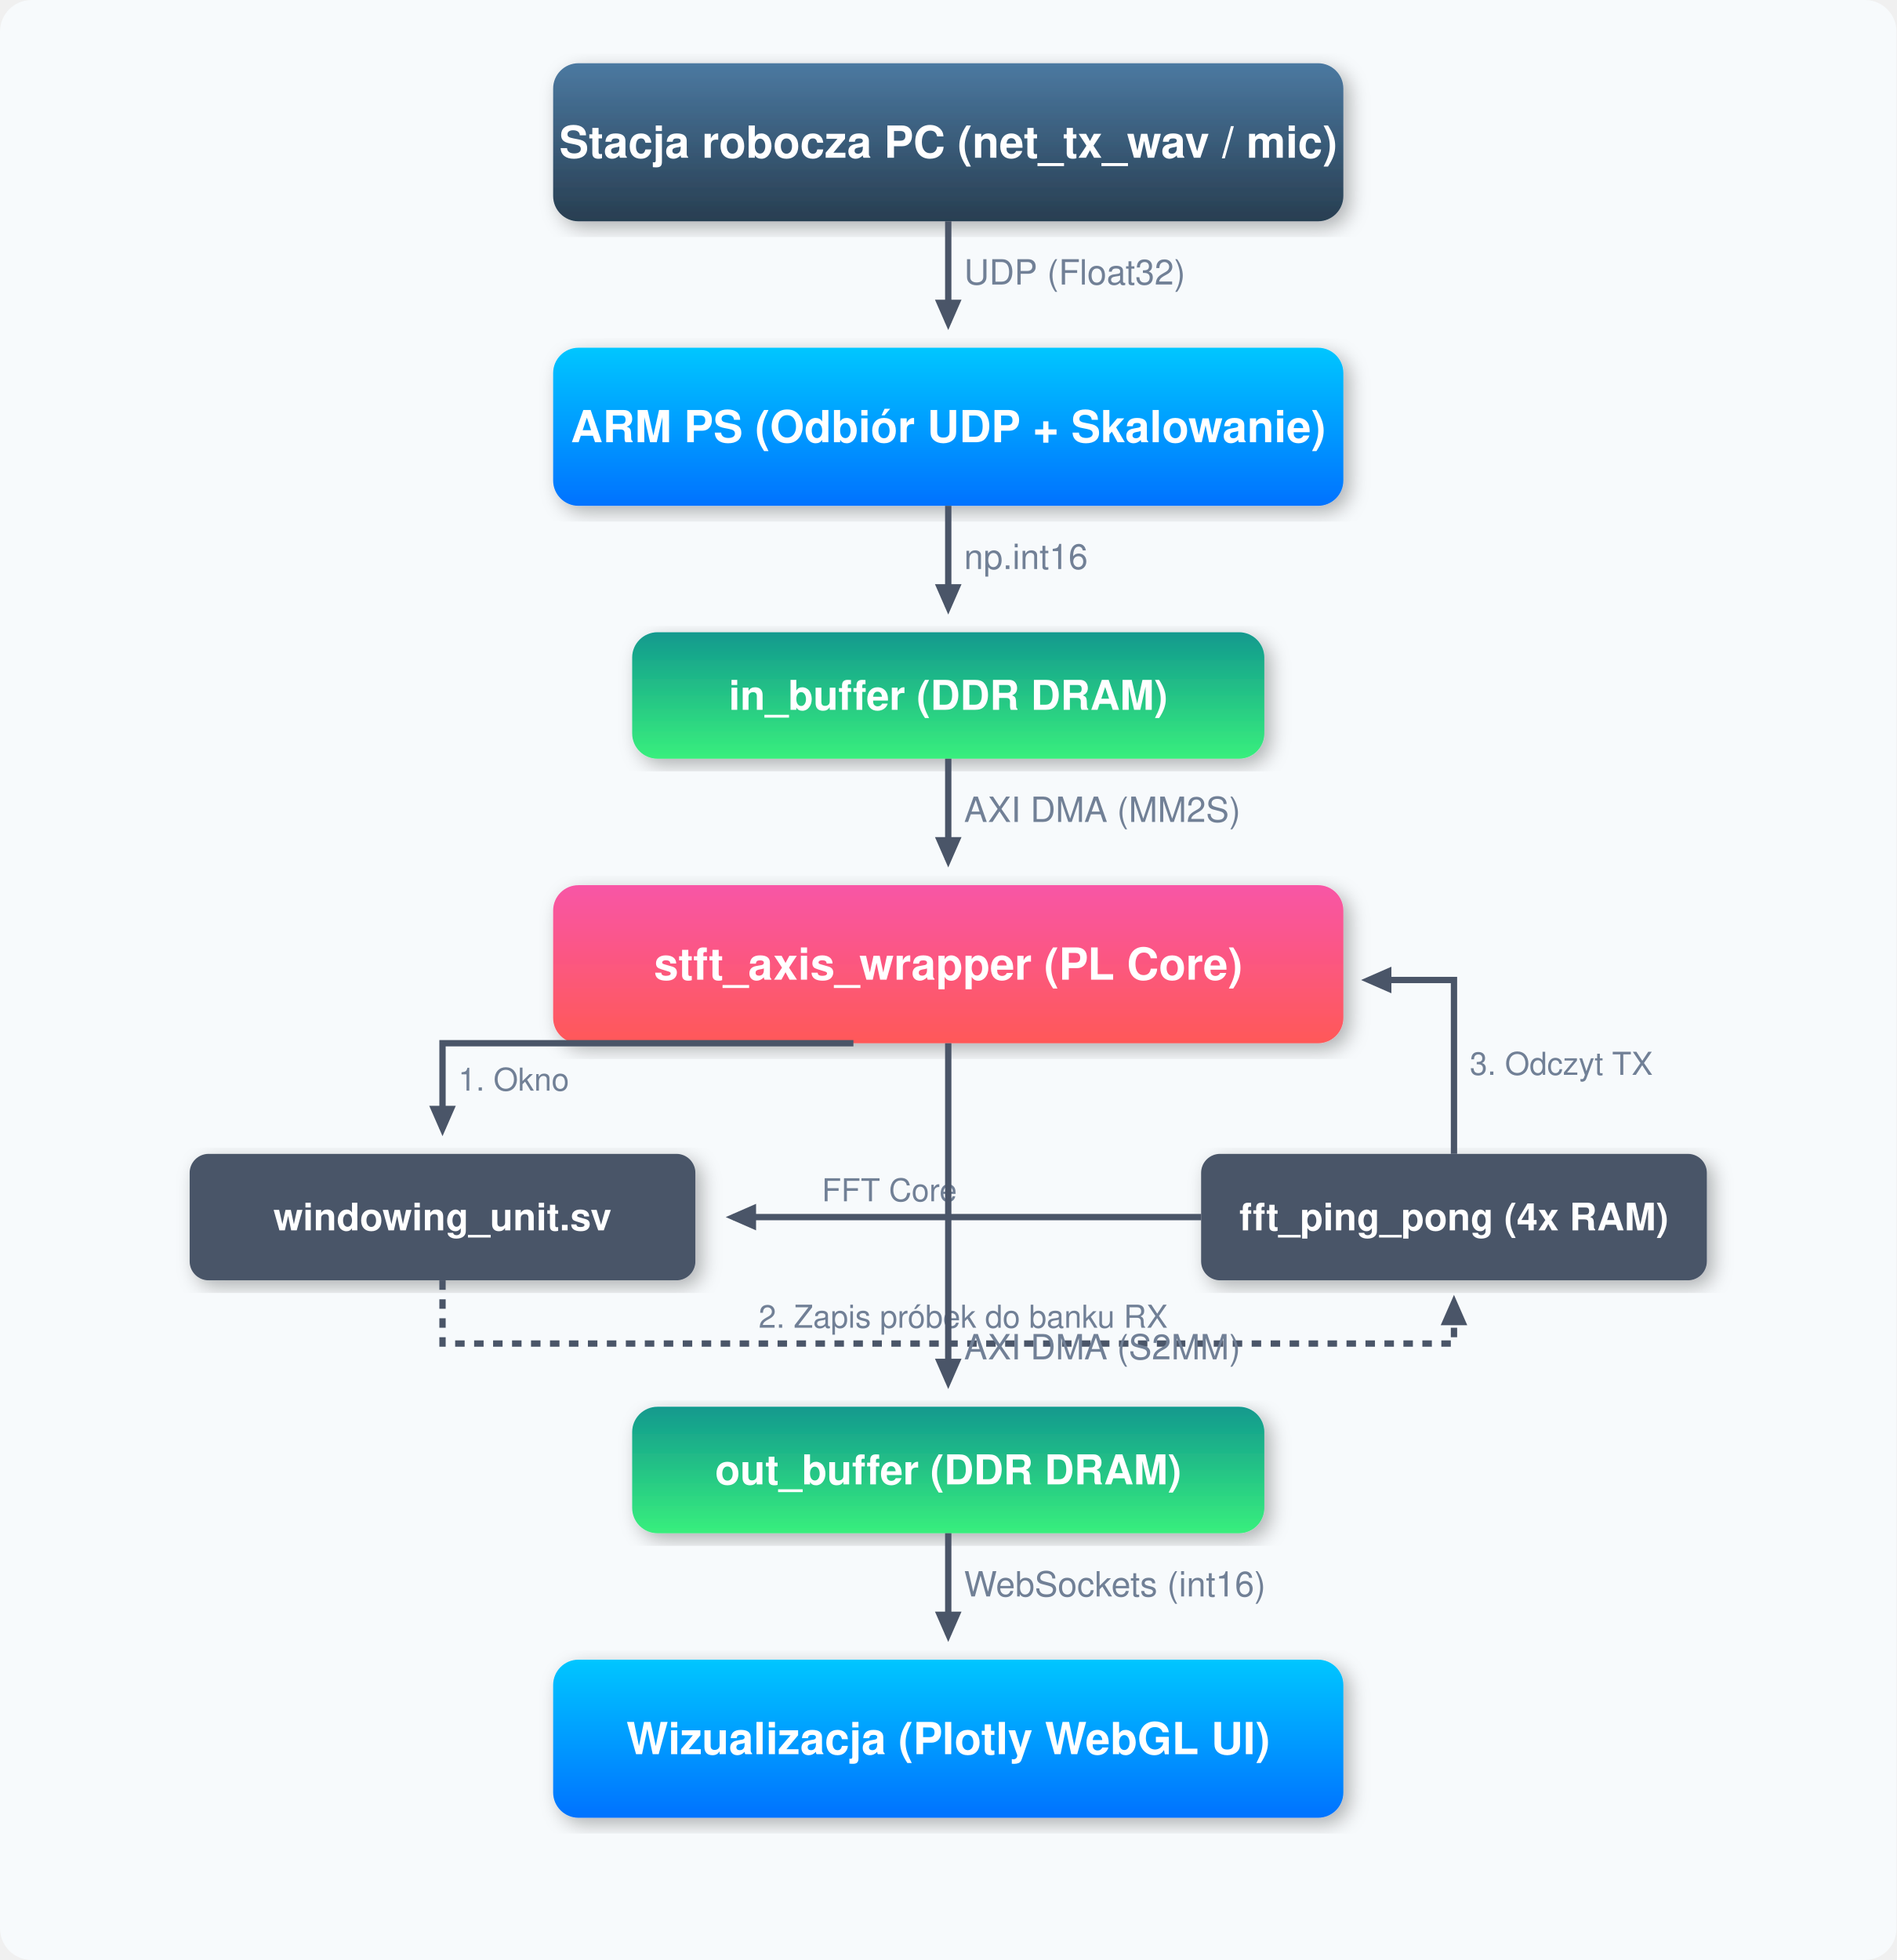
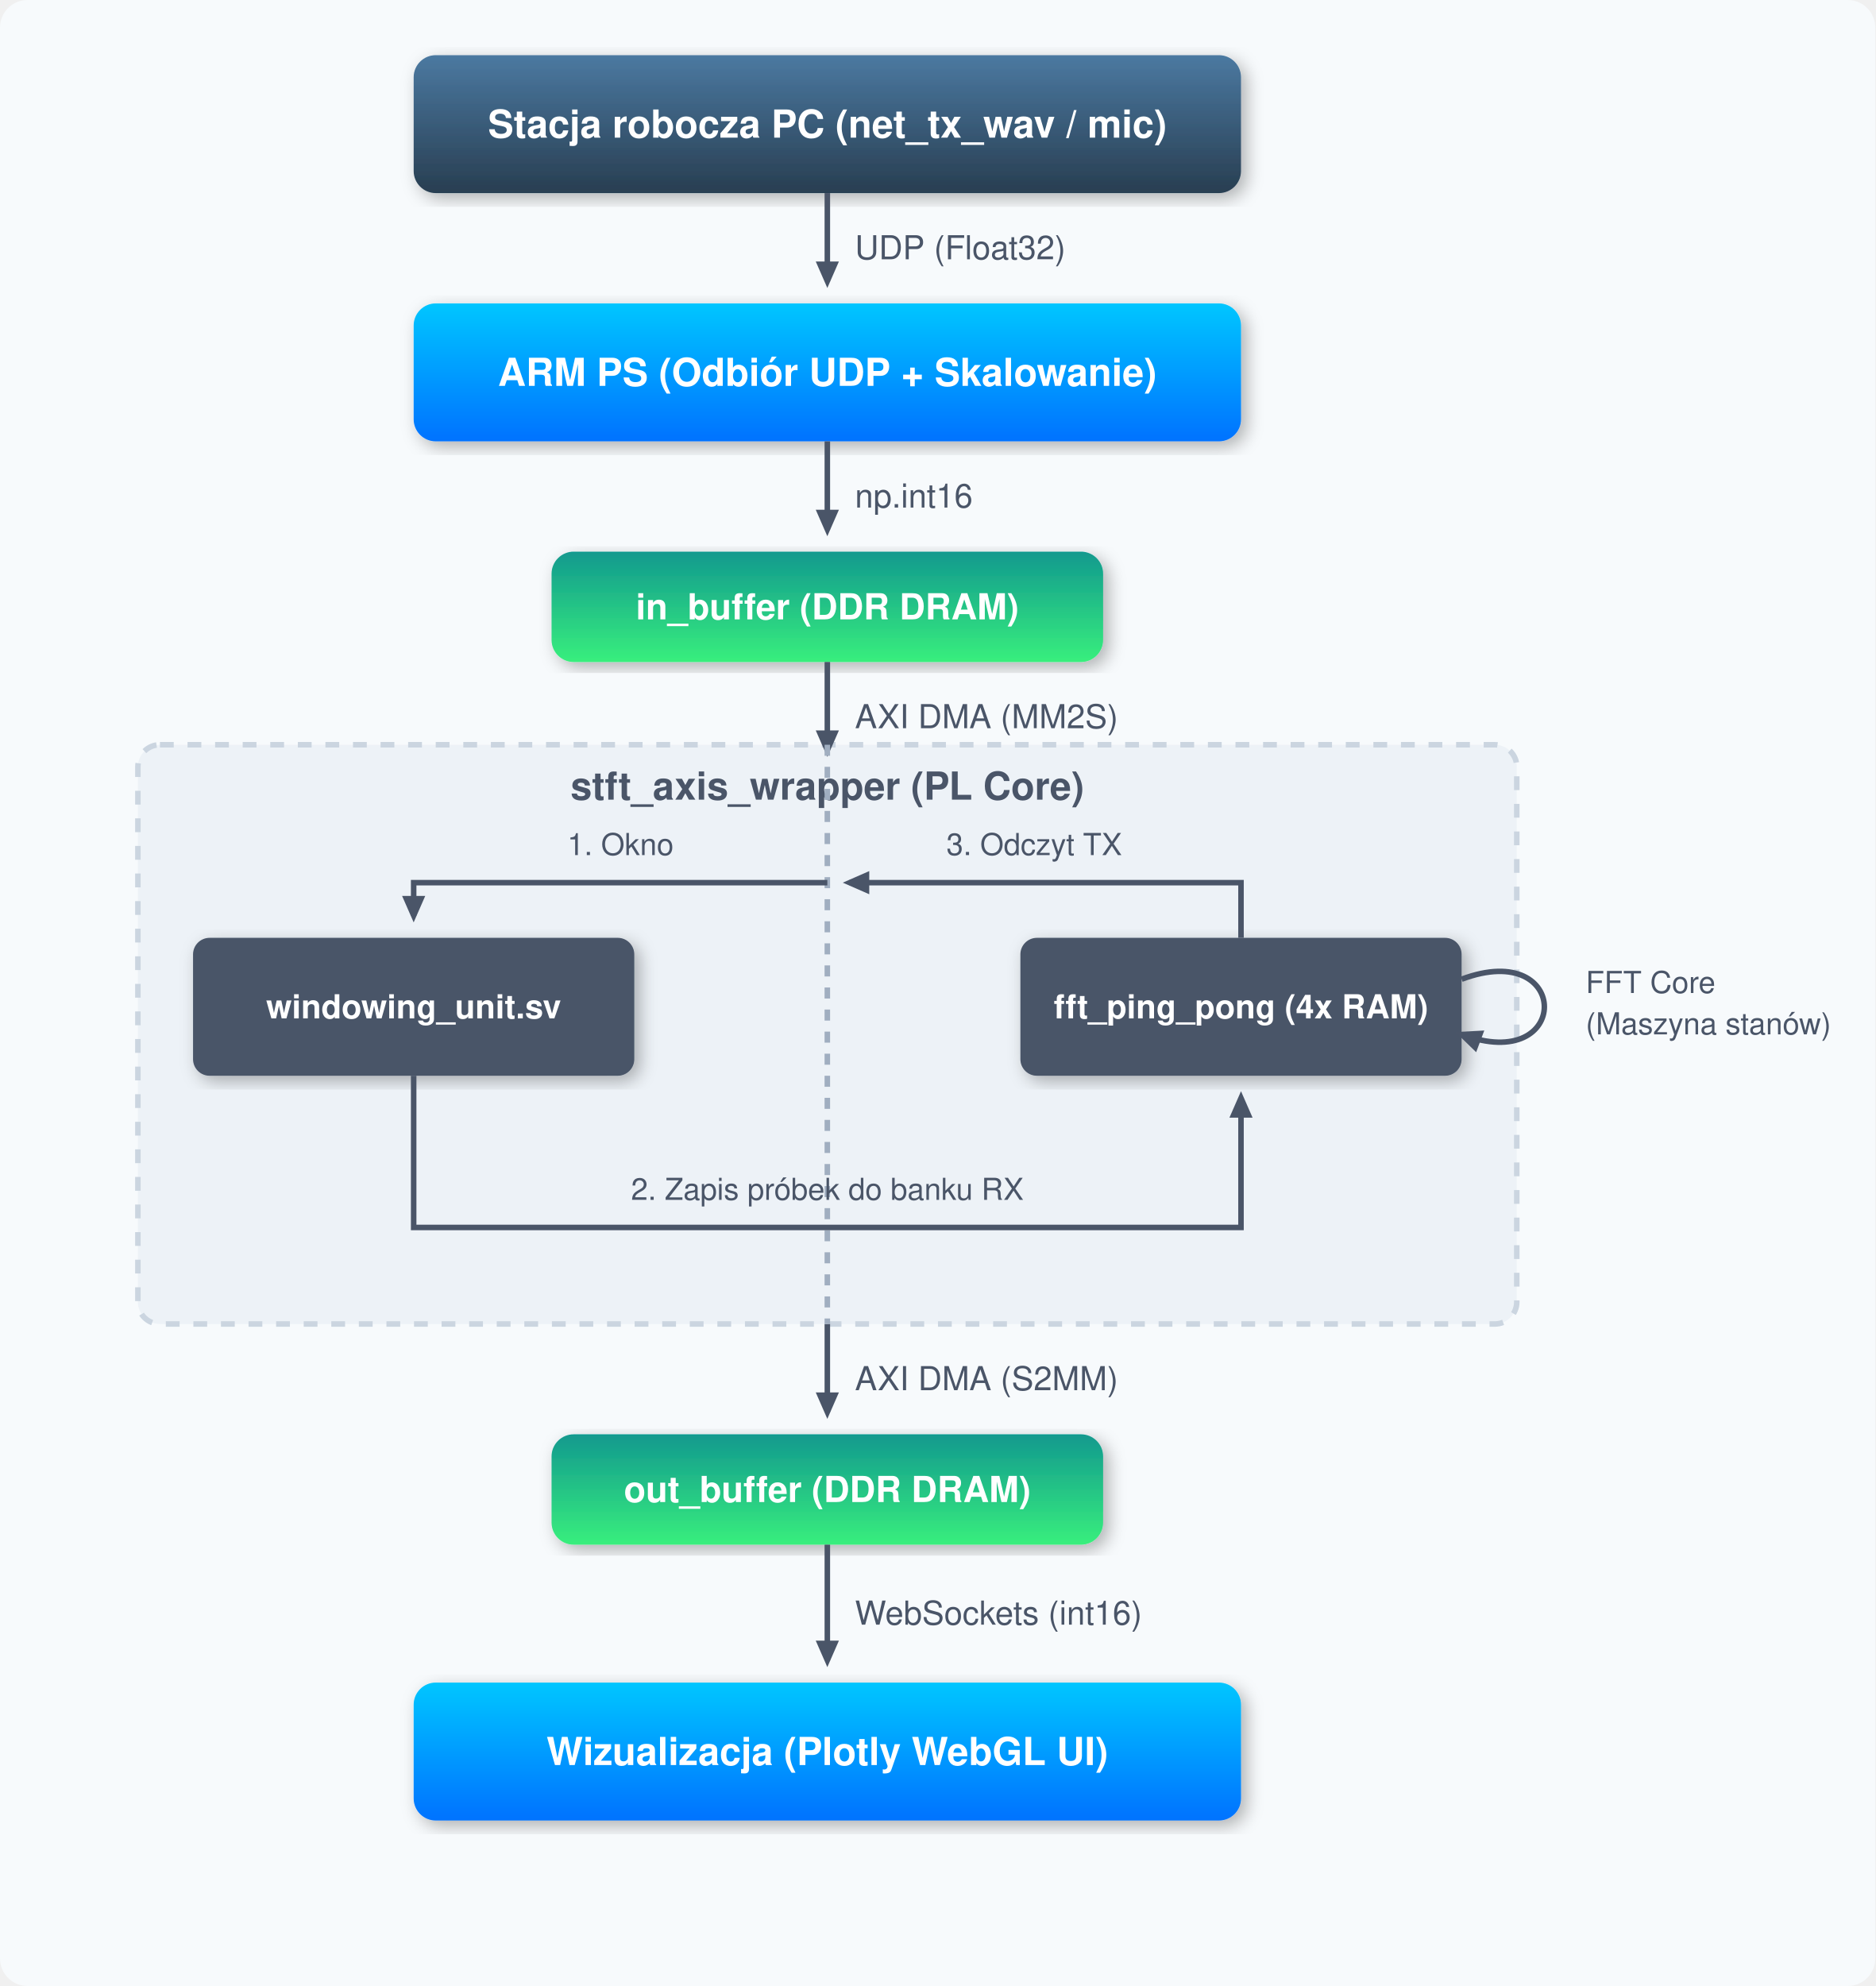
- <svg xmlns="http://www.w3.org/2000/svg" viewBox="0 0 600 620" width="100%" height="100%">
+ <svg xmlns="http://www.w3.org/2000/svg" viewBox="0 0 680 720" width="100%" height="100%">
  <defs>
    <linearGradient id="grad-pc" x1="0" y1="0" x2="0" y2="1">
      <stop offset="0%" stop-color="#4B79A1" />
      <stop offset="100%" stop-color="#283E51" />
    </linearGradient>
    <linearGradient id="grad-ps" x1="0" y1="0" x2="0" y2="1">
      <stop offset="0%" stop-color="#00c6ff" />
      <stop offset="100%" stop-color="#0072ff" />
    </linearGradient>
    <linearGradient id="grad-pl" x1="0" y1="0" x2="0" y2="1">
      <stop offset="0%" stop-color="#f857a6" />
      <stop offset="100%" stop-color="#ff5858" />
    </linearGradient>
    <linearGradient id="grad-ddr" x1="0" y1="0" x2="0" y2="1">
      <stop offset="0%" stop-color="#11998e" />
      <stop offset="100%" stop-color="#38ef7d" />
    </linearGradient>
    <filter id="shadow" x="-10%" y="-10%" width="120%" height="120%">
      <feDropShadow dx="2" dy="2" stdDeviation="3" flood-opacity="0.3" flood-color="#000000" />
    </filter>
    <marker id="arrow" viewBox="0 0 10 10" refX="6" refY="5" markerWidth="6" markerHeight="6" orient="auto-start-reverse">
      <path d="M 0 1.5 L 8 5 L 0 8.5 z" fill="#4A5568" />
    </marker>
  </defs>
-   <rect width="600" height="620" fill="#F7FAFC" rx="10" />
+   <rect width="680" height="720" fill="#F7FAFC" rx="10" />
  <g filter="url(#shadow)">
-     <rect x="175" y="20" width="250" height="50" rx="8" fill="url(#grad-pc)" />
+     <rect x="150" y="20" width="300" height="50" rx="8" fill="url(#grad-pc)" />
    <text x="300" y="45" font-family="'Segoe UI', Helvetica, sans-serif" font-size="14" font-weight="bold" fill="#FFF" text-anchor="middle" dominant-baseline="middle">Stacja robocza PC (net_tx_wav / mic)</text>
  </g>
  <g filter="url(#shadow)">
-     <rect x="175" y="110" width="250" height="50" rx="8" fill="url(#grad-ps)" />
+     <rect x="150" y="110" width="300" height="50" rx="8" fill="url(#grad-ps)" />
    <text x="300" y="135" font-family="'Segoe UI', Helvetica, sans-serif" font-size="14" font-weight="bold" fill="#FFF" text-anchor="middle" dominant-baseline="middle">ARM PS (Odbiór UDP + Skalowanie)</text>
  </g>
  <g filter="url(#shadow)">
    <rect x="200" y="200" width="200" height="40" rx="8" fill="url(#grad-ddr)" />
    <text x="300" y="220" font-family="'Segoe UI', Helvetica, sans-serif" font-size="13" font-weight="bold" fill="#FFF" text-anchor="middle" dominant-baseline="middle">in_buffer (DDR DRAM)</text>
  </g>
-   <g filter="url(#shadow)">
-     <rect x="175" y="280" width="250" height="50" rx="8" fill="url(#grad-pl)" />
-     <text x="300" y="305" font-family="'Segoe UI', Helvetica, sans-serif" font-size="14" font-weight="bold" fill="#FFF" text-anchor="middle" dominant-baseline="middle">stft_axis_wrapper (PL Core)</text>
+   <g>
+     <rect x="50" y="270" width="500" height="210" rx="8" fill="#EDF2F7" stroke="#CBD5E0" stroke-width="2" stroke-dasharray="5,5" />
+     <text x="300" y="285" font-family="'Segoe UI', Helvetica, sans-serif" font-size="14" font-weight="bold" fill="#4A5568" text-anchor="middle" dominant-baseline="middle">stft_axis_wrapper (PL Core)</text>
  </g>
  <g filter="url(#shadow)">
-     <rect x="60" y="365" width="160" height="40" rx="6" fill="#4A5568" />
-     <text x="140" y="385" font-family="'Segoe UI', Helvetica, sans-serif" font-size="12" font-weight="bold" fill="#FFF" text-anchor="middle" dominant-baseline="middle">windowing_unit.sv</text>
+     <rect x="70" y="340" width="160" height="50" rx="6" fill="#4A5568" />
+     <text x="150" y="365" font-family="'Segoe UI', Helvetica, sans-serif" font-size="12" font-weight="bold" fill="#FFF" text-anchor="middle" dominant-baseline="middle">windowing_unit.sv</text>
  </g>
  <g filter="url(#shadow)">
-     <rect x="380" y="365" width="160" height="40" rx="6" fill="#4A5568" />
-     <text x="460" y="385" font-family="'Segoe UI', Helvetica, sans-serif" font-size="12" font-weight="bold" fill="#FFF" text-anchor="middle" dominant-baseline="middle">fft_ping_pong (4x RAM)</text>
+     <rect x="370" y="340" width="160" height="50" rx="6" fill="#4A5568" />
+     <text x="450" y="365" font-family="'Segoe UI', Helvetica, sans-serif" font-size="12" font-weight="bold" fill="#FFF" text-anchor="middle" dominant-baseline="middle">fft_ping_pong (4x RAM)</text>
  </g>
  <g filter="url(#shadow)">
-     <rect x="200" y="445" width="200" height="40" rx="8" fill="url(#grad-ddr)" />
-     <text x="300" y="465" font-family="'Segoe UI', Helvetica, sans-serif" font-size="13" font-weight="bold" fill="#FFF" text-anchor="middle" dominant-baseline="middle">out_buffer (DDR DRAM)</text>
+     <rect x="200" y="520" width="200" height="40" rx="8" fill="url(#grad-ddr)" />
+     <text x="300" y="540" font-family="'Segoe UI', Helvetica, sans-serif" font-size="13" font-weight="bold" fill="#FFF" text-anchor="middle" dominant-baseline="middle">out_buffer (DDR DRAM)</text>
  </g>
  <g filter="url(#shadow)">
-     <rect x="175" y="525" width="250" height="50" rx="8" fill="url(#grad-ps)" />
-     <text x="300" y="550" font-family="'Segoe UI', Helvetica, sans-serif" font-size="14" font-weight="bold" fill="#FFF" text-anchor="middle" dominant-baseline="middle">Wizualizacja (Plotly WebGL UI)</text>
+     <rect x="150" y="610" width="300" height="50" rx="8" fill="url(#grad-ps)" />
+     <text x="300" y="635" font-family="'Segoe UI', Helvetica, sans-serif" font-size="14" font-weight="bold" fill="#FFF" text-anchor="middle" dominant-baseline="middle">Wizualizacja (Plotly WebGL UI)</text>
  </g>
  <path d="M 300 70 L 300 102" stroke="#4A5568" stroke-width="2" fill="none" marker-end="url(#arrow)" />
-   <text x="305" y="90" font-family="'Segoe UI', Helvetica, sans-serif" font-size="11" fill="#718096">UDP (Float32)</text>
+   <text x="310" y="90" font-family="'Segoe UI', Helvetica, sans-serif" font-size="12" fill="#4A5568" dominant-baseline="middle">UDP (Float32)</text>
  <path d="M 300 160 L 300 192" stroke="#4A5568" stroke-width="2" fill="none" marker-end="url(#arrow)" />
-   <text x="305" y="180" font-family="'Segoe UI', Helvetica, sans-serif" font-size="11" fill="#718096">np.int16</text>
+   <text x="310" y="180" font-family="'Segoe UI', Helvetica, sans-serif" font-size="12" fill="#4A5568" dominant-baseline="middle">np.int16</text>
  <path d="M 300 240 L 300 272" stroke="#4A5568" stroke-width="2" fill="none" marker-end="url(#arrow)" />
-   <text x="305" y="260" font-family="'Segoe UI', Helvetica, sans-serif" font-size="11" fill="#718096">AXI DMA (MM2S)</text>
-   <path d="M 270 330 L 140 330 L 140 357" stroke="#4A5568" stroke-width="2" fill="none" marker-end="url(#arrow)" />
-   <text x="145" y="345" font-family="'Segoe UI', Helvetica, sans-serif" font-size="10" fill="#718096">1. Okno</text>
-   <path d="M 140 405 L 140 425 L 368 425 L 460 425 L 460 412" stroke="#4A5568" stroke-width="2" stroke-dasharray="3" fill="none" marker-end="url(#arrow)" />
-   <text x="240" y="420" font-family="'Segoe UI', Helvetica, sans-serif" font-size="10" fill="#718096">2. Zapis próbek do banku RX</text>
-   <path d="M 380 385 L 232 385" stroke="#4A5568" stroke-width="2" fill="none" marker-end="url(#arrow)" />
-   <text x="260" y="380" font-family="'Segoe UI', Helvetica, sans-serif" font-size="10" fill="#718096">FFT Core</text>
-   <path d="M 460 365 L 460 310 L 433 310" stroke="#4A5568" stroke-width="2" fill="none" marker-end="url(#arrow)" />
-   <text x="465" y="340" font-family="'Segoe UI', Helvetica, sans-serif" font-size="10" fill="#718096">3. Odczyt TX</text>
-   <path d="M 300 330 L 300 437" stroke="#4A5568" stroke-width="2" fill="none" marker-end="url(#arrow)" />
-   <text x="305" y="430" font-family="'Segoe UI', Helvetica, sans-serif" font-size="11" fill="#718096">AXI DMA (S2MM)</text>
-   <path d="M 300 485 L 300 517" stroke="#4A5568" stroke-width="2" fill="none" marker-end="url(#arrow)" />
-   <text x="305" y="505" font-family="'Segoe UI', Helvetica, sans-serif" font-size="11" fill="#718096">WebSockets (int16)</text>
+   <text x="310" y="260" font-family="'Segoe UI', Helvetica, sans-serif" font-size="12" fill="#4A5568" dominant-baseline="middle">AXI DMA (MM2S)</text>
+   <path d="M 300 480 L 300 512" stroke="#4A5568" stroke-width="2" fill="none" marker-end="url(#arrow)" />
+   <text x="310" y="500" font-family="'Segoe UI', Helvetica, sans-serif" font-size="12" fill="#4A5568" dominant-baseline="middle">AXI DMA (S2MM)</text>
+   <path d="M 300 560 L 300 602" stroke="#4A5568" stroke-width="2" fill="none" marker-end="url(#arrow)" />
+   <text x="310" y="585" font-family="'Segoe UI', Helvetica, sans-serif" font-size="12" fill="#4A5568" dominant-baseline="middle">WebSockets (int16)</text>
+   <path d="M 300 270 L 300 480" stroke="#A0AEC0" stroke-width="2" stroke-dasharray="4,4" fill="none" />
+   <path d="M 300 320 L 150 320 L 150 332" stroke="#4A5568" stroke-width="2" fill="none" marker-end="url(#arrow)" />
+   <text x="225" y="310" font-family="'Segoe UI', Helvetica, sans-serif" font-size="11" fill="#4A5568" text-anchor="middle">1. Okno</text>
+   <path d="M 150 390 L 150 445 L 450 445 L 450 398" stroke="#4A5568" stroke-width="2" fill="none" marker-end="url(#arrow)" />
+   <text x="300" y="435" font-family="'Segoe UI', Helvetica, sans-serif" font-size="11" fill="#4A5568" text-anchor="middle">2. Zapis próbek do banku RX</text>
+   <path d="M 450 340 L 450 320 L 308 320" stroke="#4A5568" stroke-width="2" fill="none" marker-end="url(#arrow)" />
+   <text x="375" y="310" font-family="'Segoe UI', Helvetica, sans-serif" font-size="11" fill="#4A5568" text-anchor="middle">3. Odczyt TX</text>
+   <path d="M 530 355 C 570 340, 570 390, 530 375" stroke="#4A5568" stroke-width="2" fill="none" marker-end="url(#arrow)" />
+   <text font-family="'Segoe UI', Helvetica, sans-serif" font-size="11" fill="#4A5568" text-anchor="start">
+     <tspan x="575" y="360">FFT Core</tspan>
+     <tspan x="575" y="375">(Maszyna stanów)</tspan>
+   </text>
</svg>
